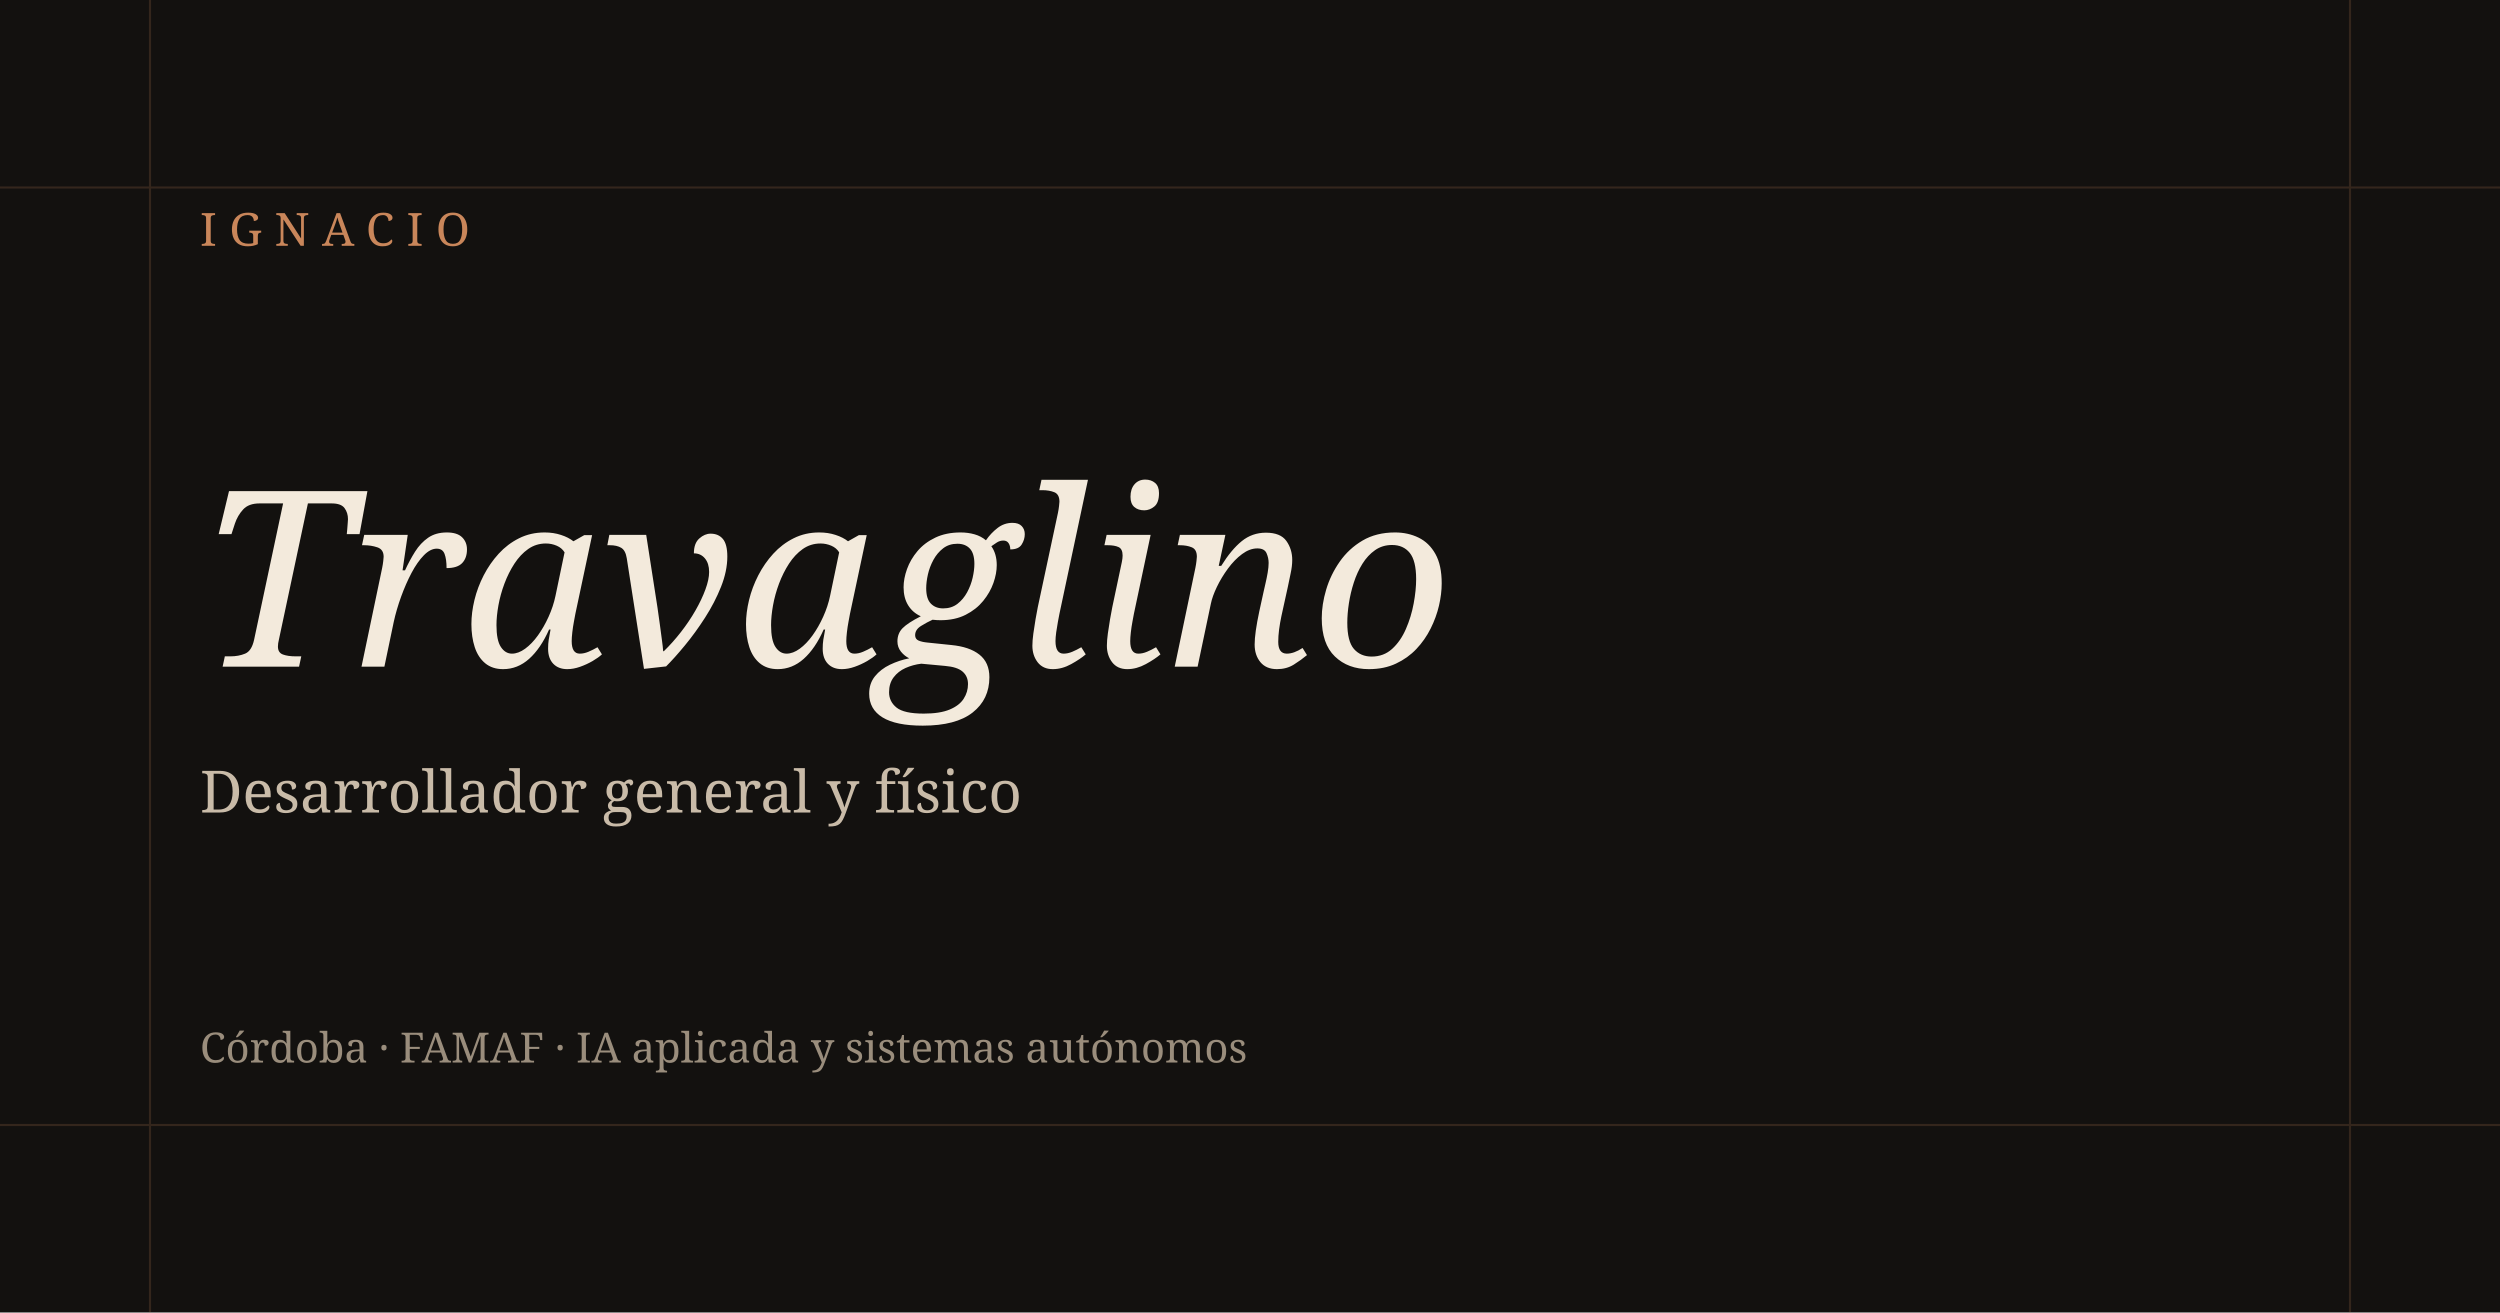
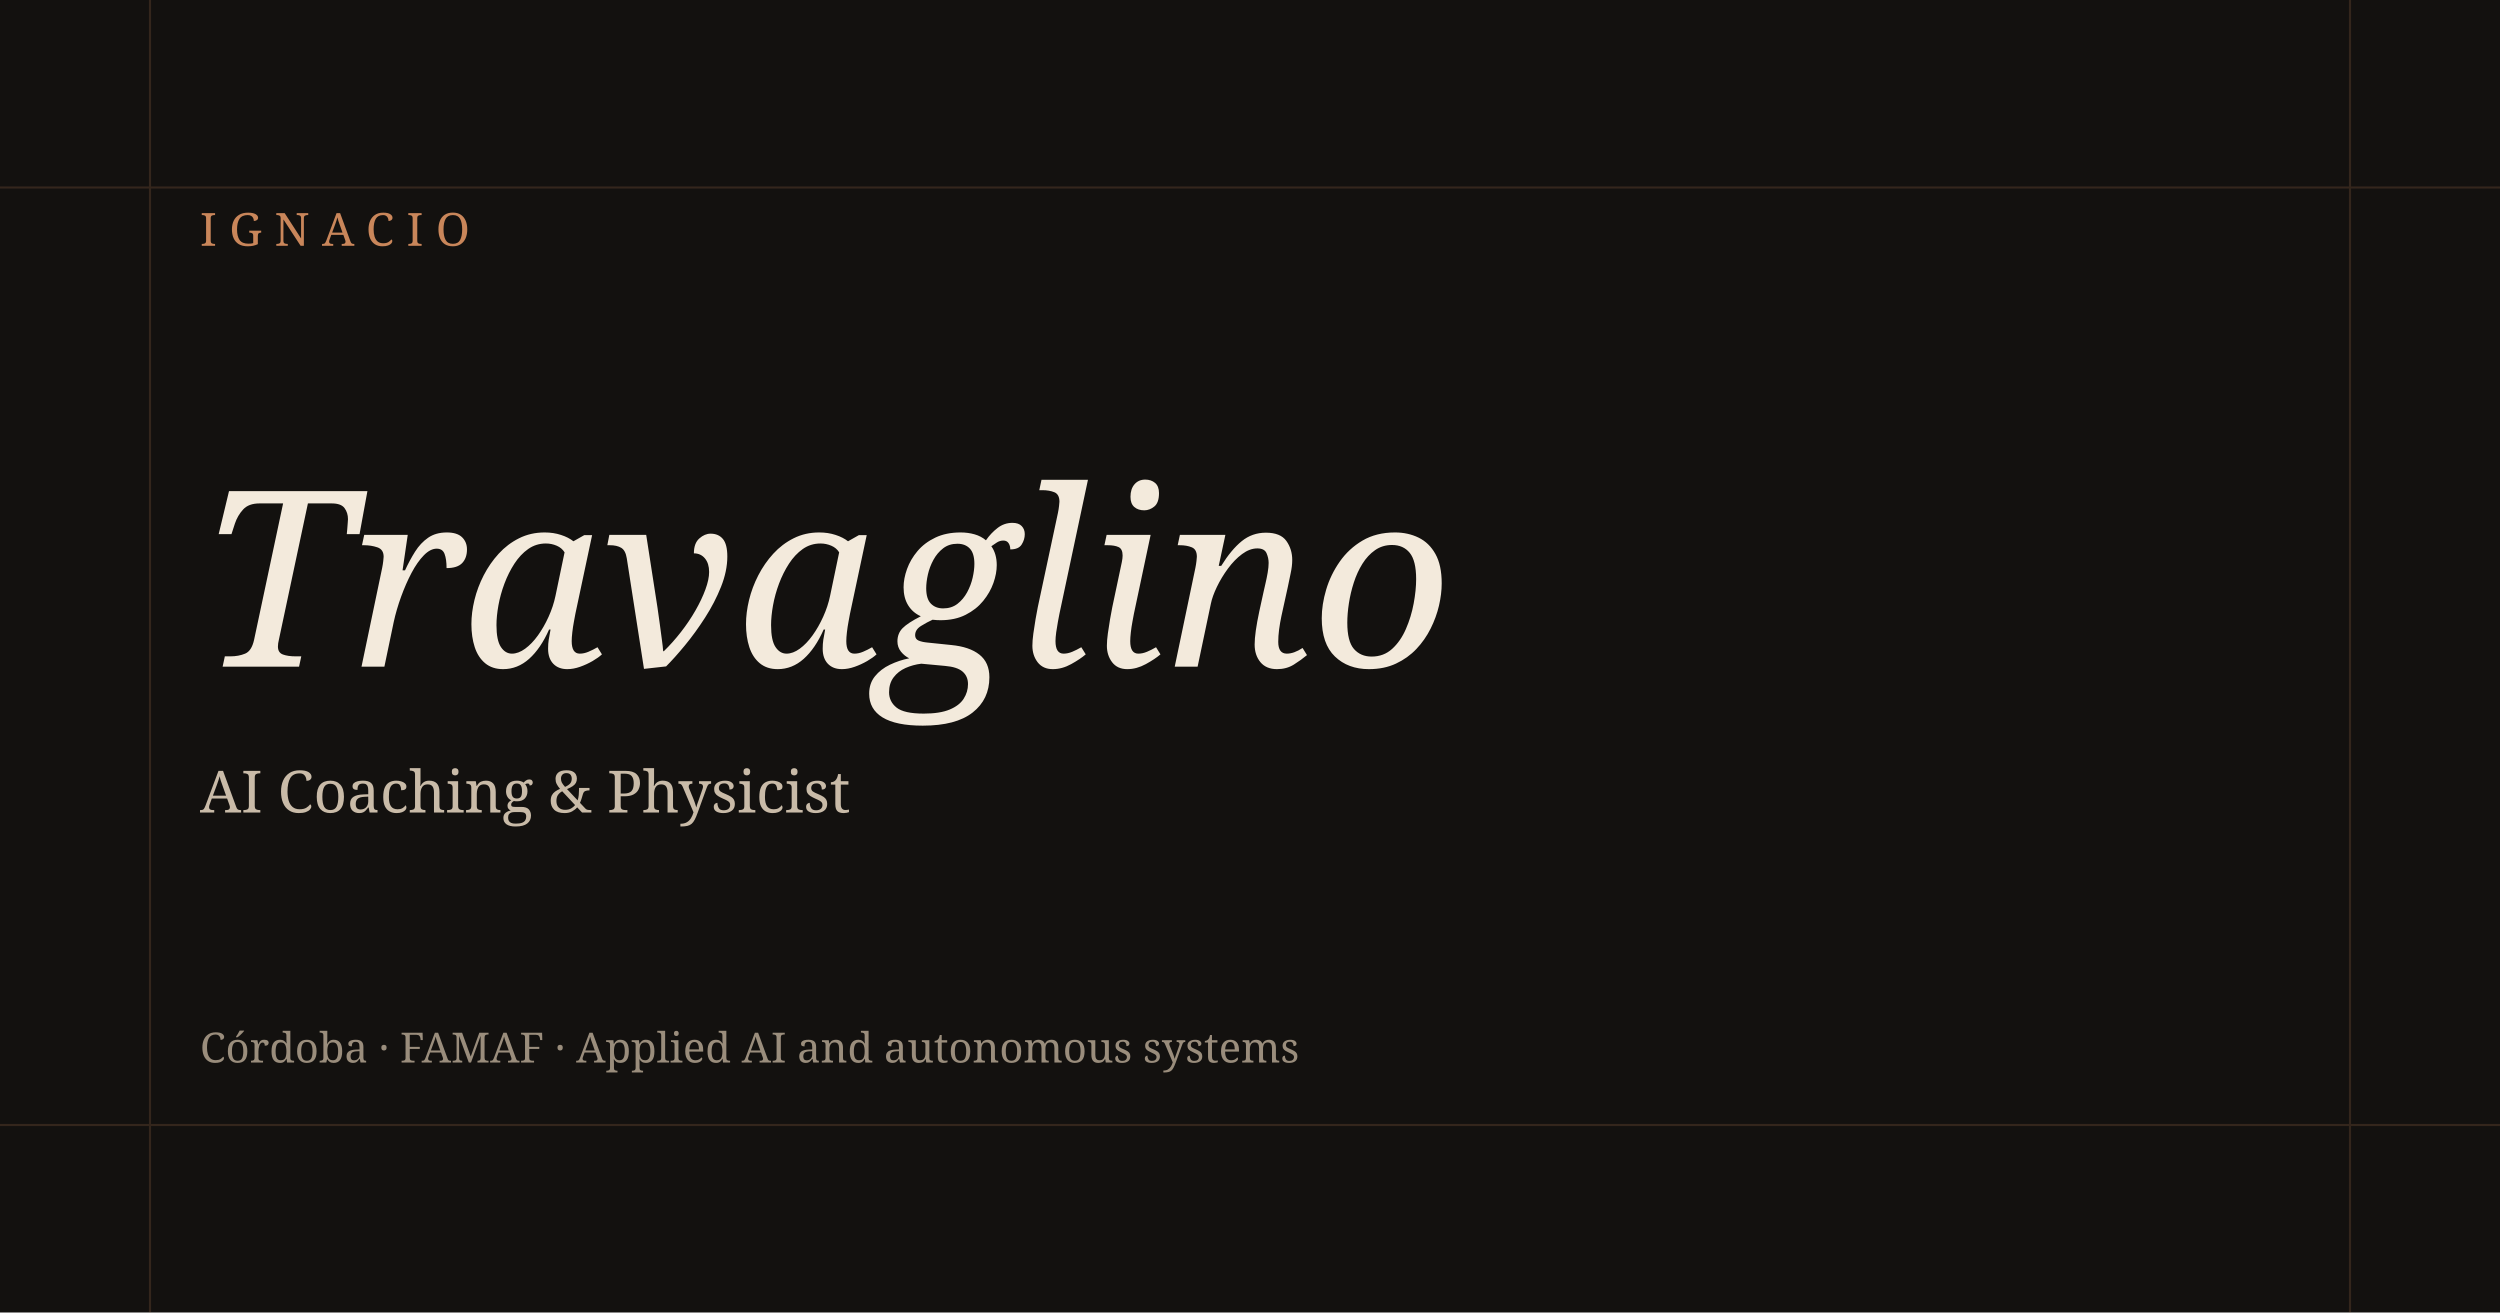
<svg xmlns="http://www.w3.org/2000/svg" width="1200" height="630" viewBox="0 0 1200 630" role="img" aria-label="Ignacio Travaglino">
  <rect width="1200" height="630" fill="#13110f" />
  <g stroke="#c9865a" stroke-width="1" opacity="0.18">
    <path d="M0 90 H1200" />
    <path d="M0 540 H1200" />
    <path d="M72 0 V630" />
    <path d="M1128 0 V630" />
  </g>
  <text x="96" y="118" fill="#c9865a" font-family="Georgia, serif" font-size="22" letter-spacing="6">IGNACIO</text>
  <text x="96" y="320" fill="#f3eadc" font-family="Georgia, serif" font-size="118" font-style="italic">Travaglino</text>
-   <text x="96" y="390" fill="#c9bba8" font-family="Georgia, serif" font-size="28">Desarrollador general y físico</text>
-   <text x="96" y="510" fill="#9a8d7c" font-family="Georgia, serif" font-size="20">Córdoba · FAMAF · IA aplicada y sistemas autónomos</text>
+   <text x="96" y="390" fill="#c9bba8" font-family="Georgia, serif" font-size="28">AI Coaching &amp; Physicist</text>
+   <text x="96" y="510" fill="#9a8d7c" font-family="Georgia, serif" font-size="20">Córdoba · FAMAF · Applied AI and autonomous systems</text>
</svg>
